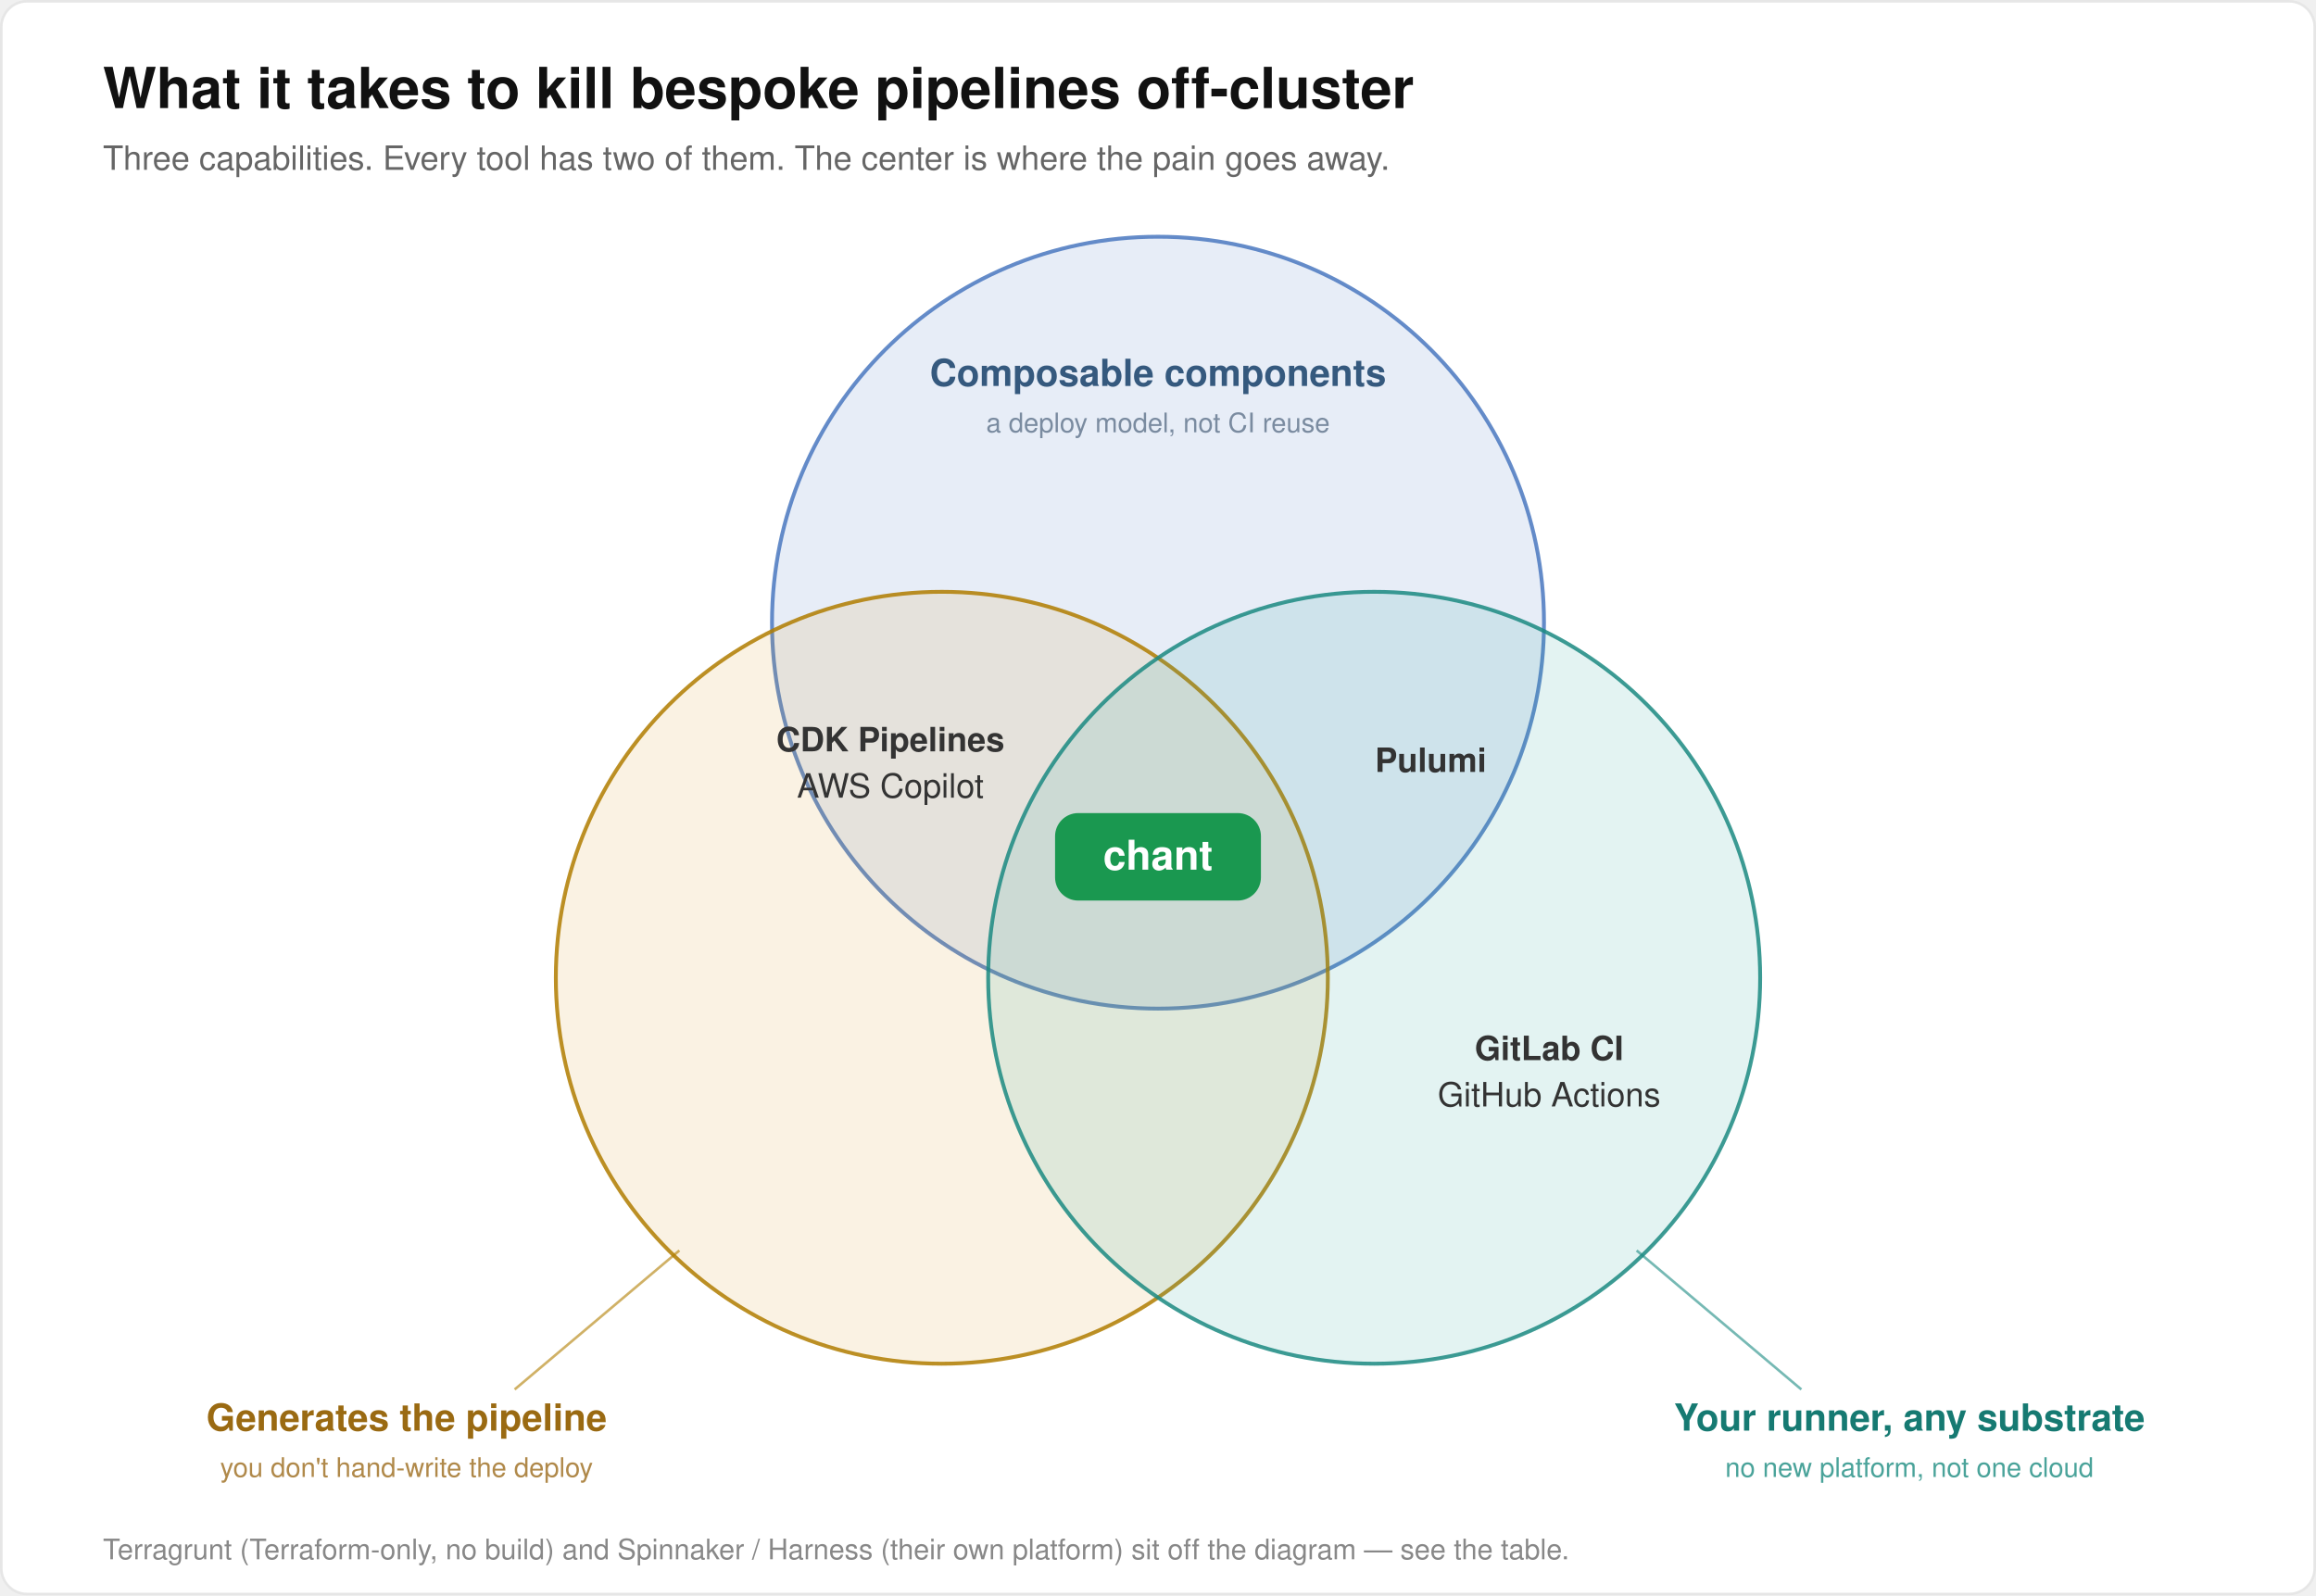
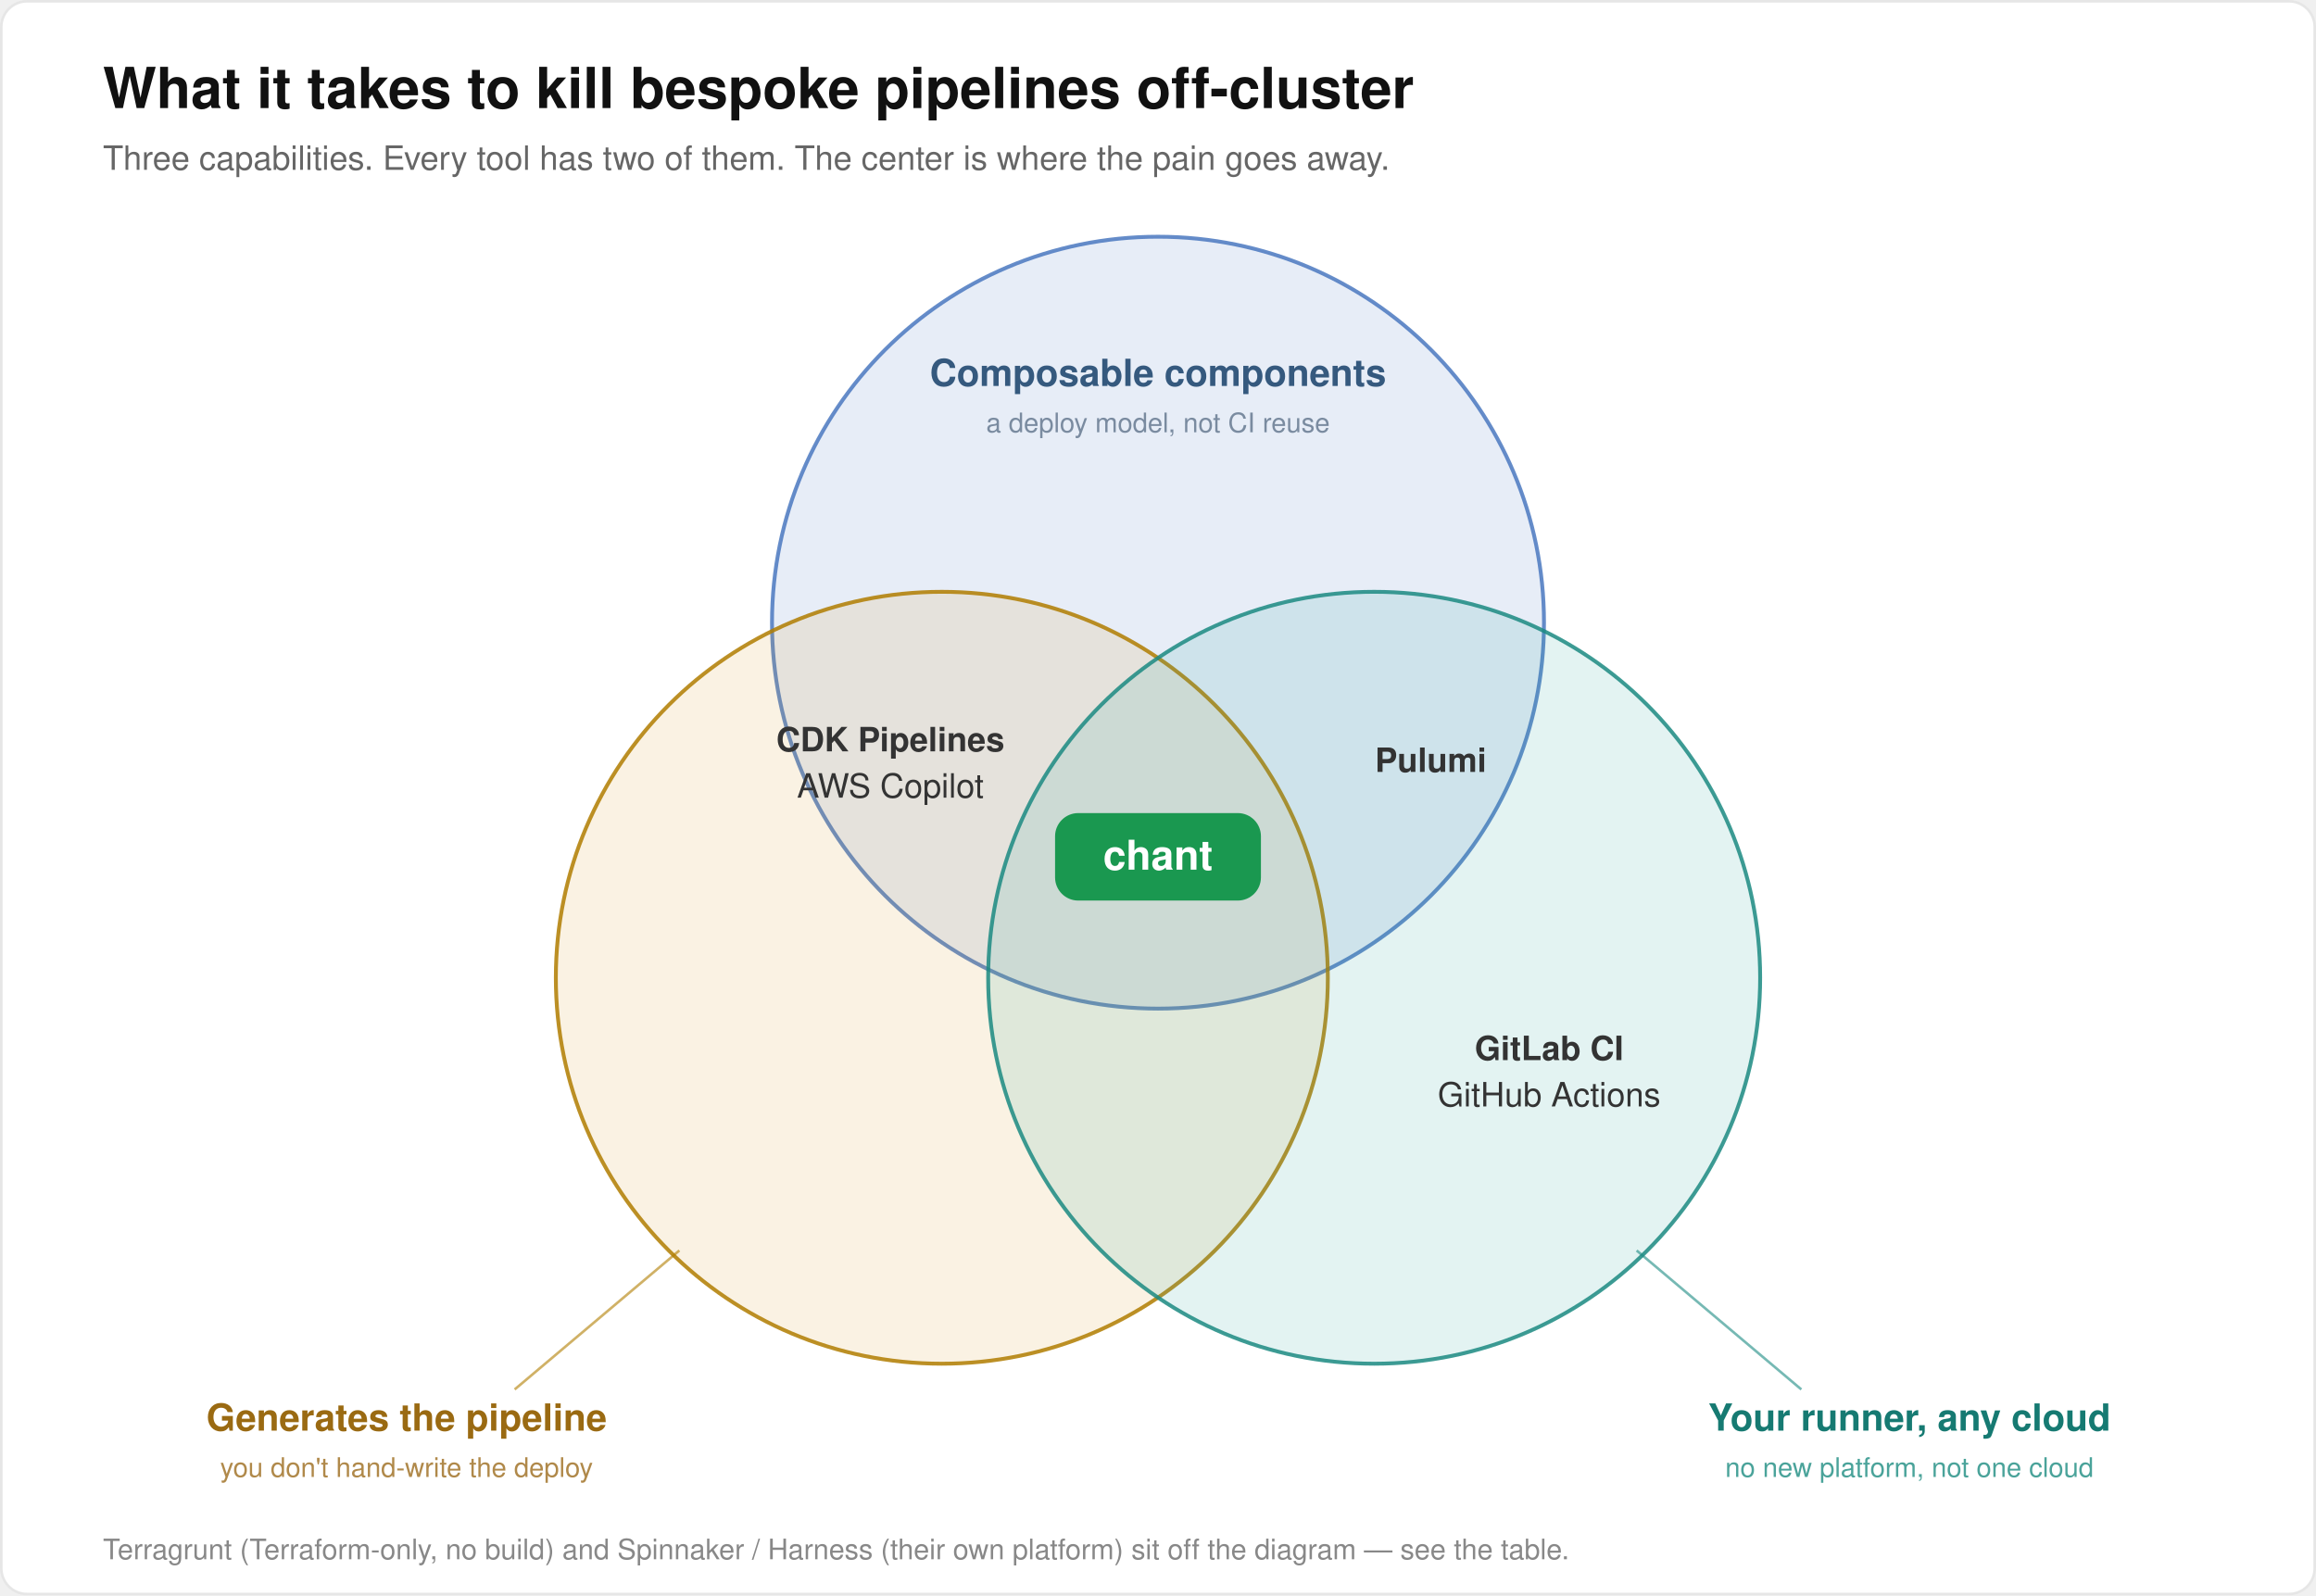
<svg xmlns="http://www.w3.org/2000/svg" viewBox="0 0 900 620" font-family="-apple-system, Segoe UI, Helvetica, Arial, sans-serif">
  <rect x="0.5" y="0.5" width="899" height="619" rx="10" fill="#ffffff" stroke="#e6e6e6" />
  <text x="40" y="42" font-size="22" font-weight="700" fill="#111">What it takes to kill bespoke pipelines off-cluster</text>
  <text x="40" y="66" font-size="13" fill="#666">Three capabilities. Every tool has two of them. The center is where the pain goes away.</text>
  <circle cx="450" cy="242" r="150" fill="#4a78c0" fill-opacity="0.13" stroke="#4a78c0" stroke-opacity="0.85" stroke-width="1.5" />
  <circle cx="366" cy="380" r="150" fill="#d89a2a" fill-opacity="0.13" stroke="#b07d00" stroke-opacity="0.85" stroke-width="1.5" />
  <circle cx="534" cy="380" r="150" fill="#2aa39a" fill-opacity="0.13" stroke="#1c8a82" stroke-opacity="0.85" stroke-width="1.5" />
  <text x="450" y="150" font-size="14.5" font-weight="700" fill="#35597e" text-anchor="middle">Composable components</text>
  <text x="450" y="168" font-size="10.5" fill="#7a8ba0" text-anchor="middle">a deploy model, not CI reuse</text>
  <line x1="200" y1="540" x2="264" y2="486" stroke="#b07d00" stroke-width="1" stroke-opacity="0.6" />
  <text x="158" y="556" font-size="14.5" font-weight="700" fill="#9a6a12" text-anchor="middle">Generates the pipeline</text>
  <text x="158" y="574" font-size="10.5" fill="#b0894a" text-anchor="middle">you don't hand-write the deploy</text>
  <line x1="700" y1="540" x2="636" y2="486" stroke="#1c8a82" stroke-width="1" stroke-opacity="0.6" />
-   <text x="742" y="556" font-size="14.5" font-weight="700" fill="#167a72" text-anchor="middle">Your runner, any substrate</text>
+   <text x="742" y="556" font-size="14.5" font-weight="700" fill="#167a72" text-anchor="middle">Your runner, any cloud</text>
  <text x="742" y="574" font-size="10.5" fill="#4aa39a" text-anchor="middle">no new platform, not one cloud</text>
  <g font-size="13" fill="#333" text-anchor="middle">
    <text x="346" y="292" font-weight="600">CDK Pipelines</text>
    <text x="346" y="310">AWS Copilot</text>
    <text x="556" y="300" font-weight="600">Pulumi</text>
    <text x="602" y="412" font-weight="600">GitLab CI</text>
    <text x="602" y="430">GitHub Actions</text>
  </g>
  <rect x="410" y="316" width="80" height="34" rx="9" fill="#1a9850" />
  <text x="450" y="338" font-size="16" font-weight="700" fill="#fff" text-anchor="middle">chant</text>
  <text x="40" y="606" font-size="11" fill="#888">Terragrunt (Terraform-only, no build) and Spinnaker / Harness (their own platform) sit off the diagram — see the table.</text>
</svg>
